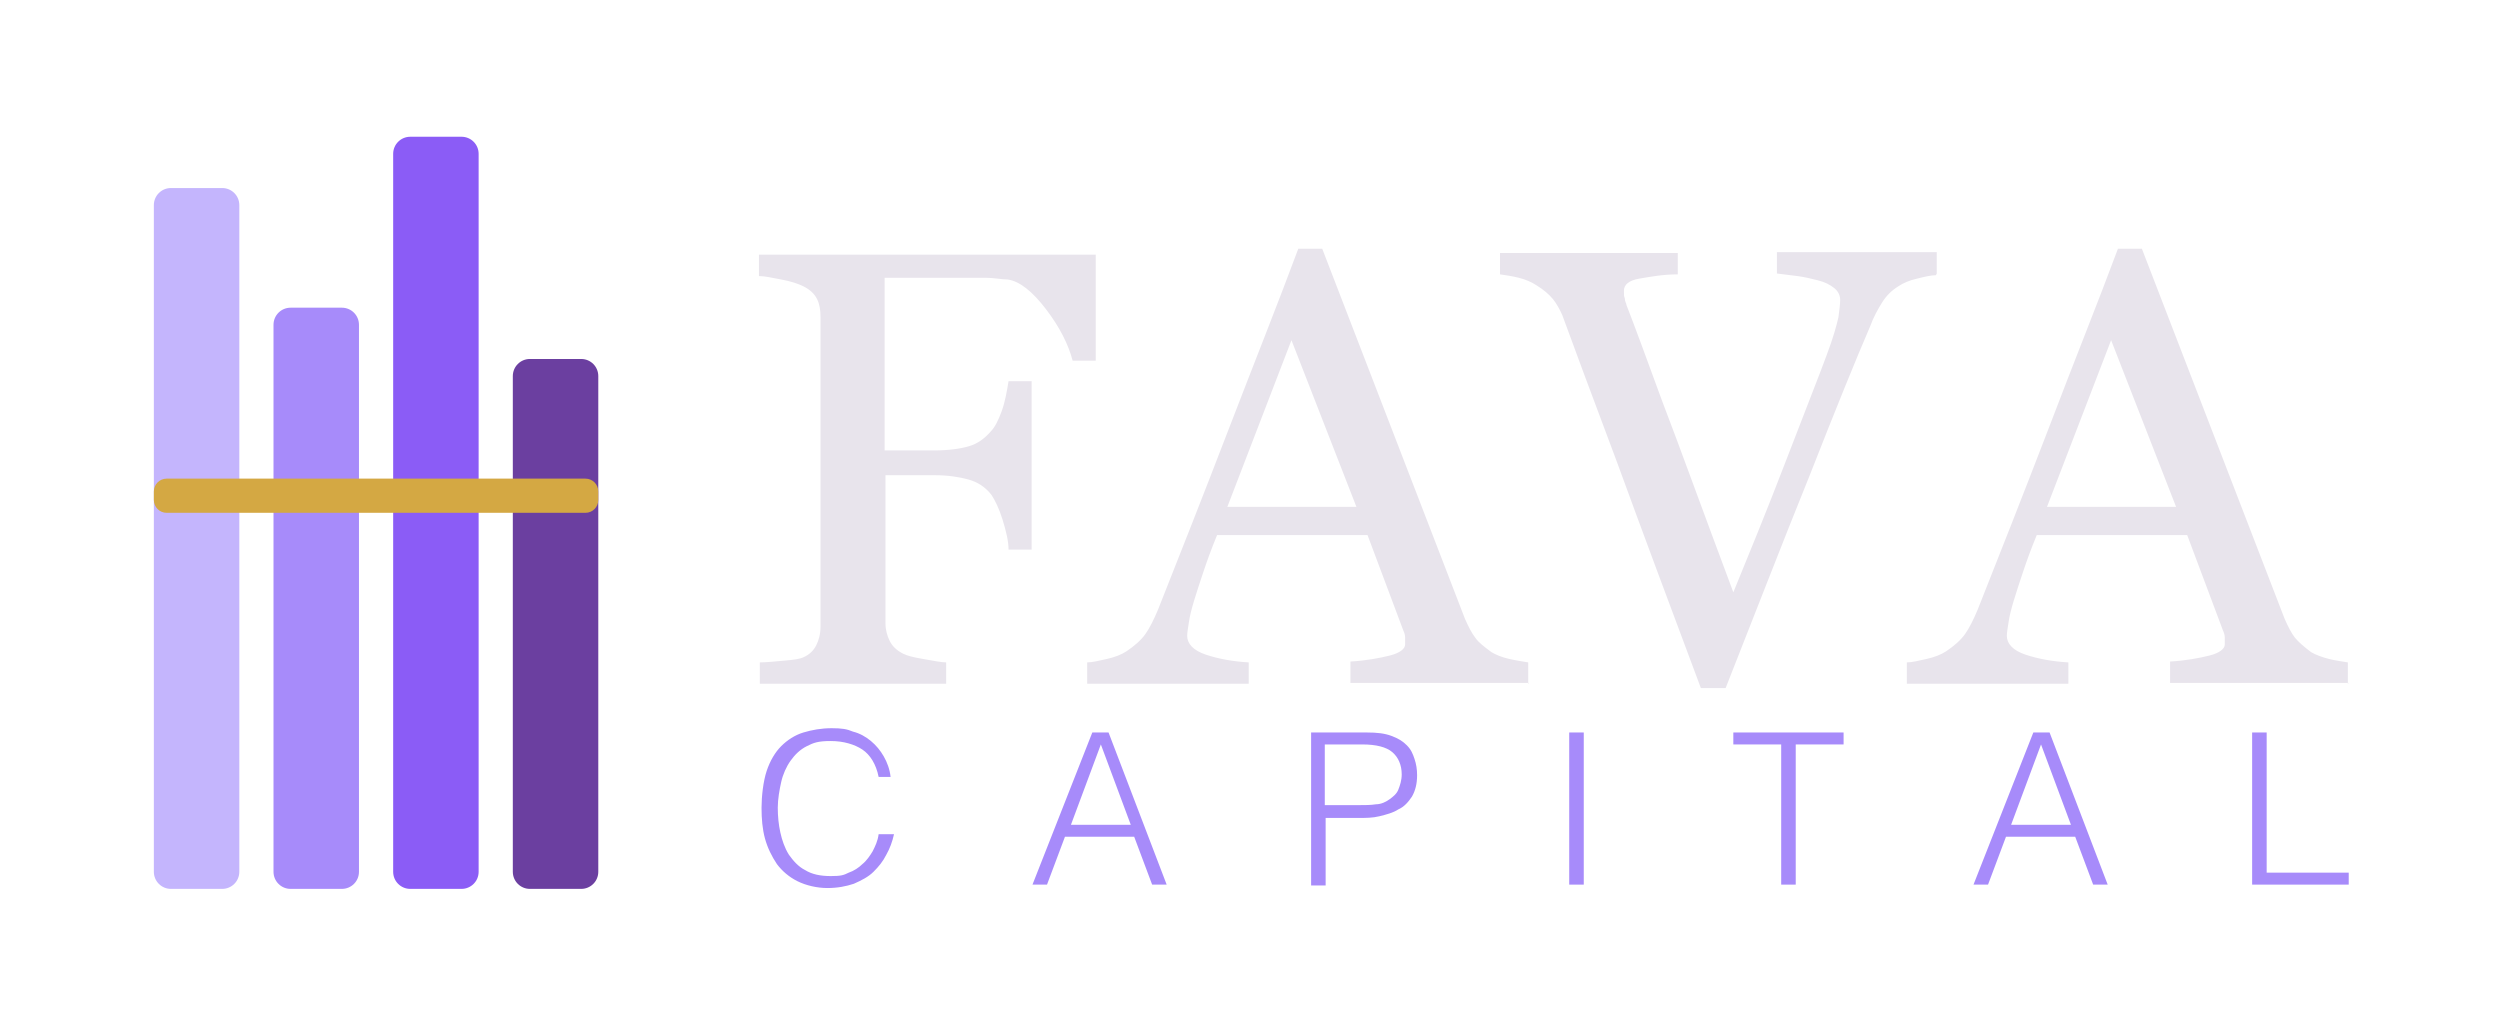
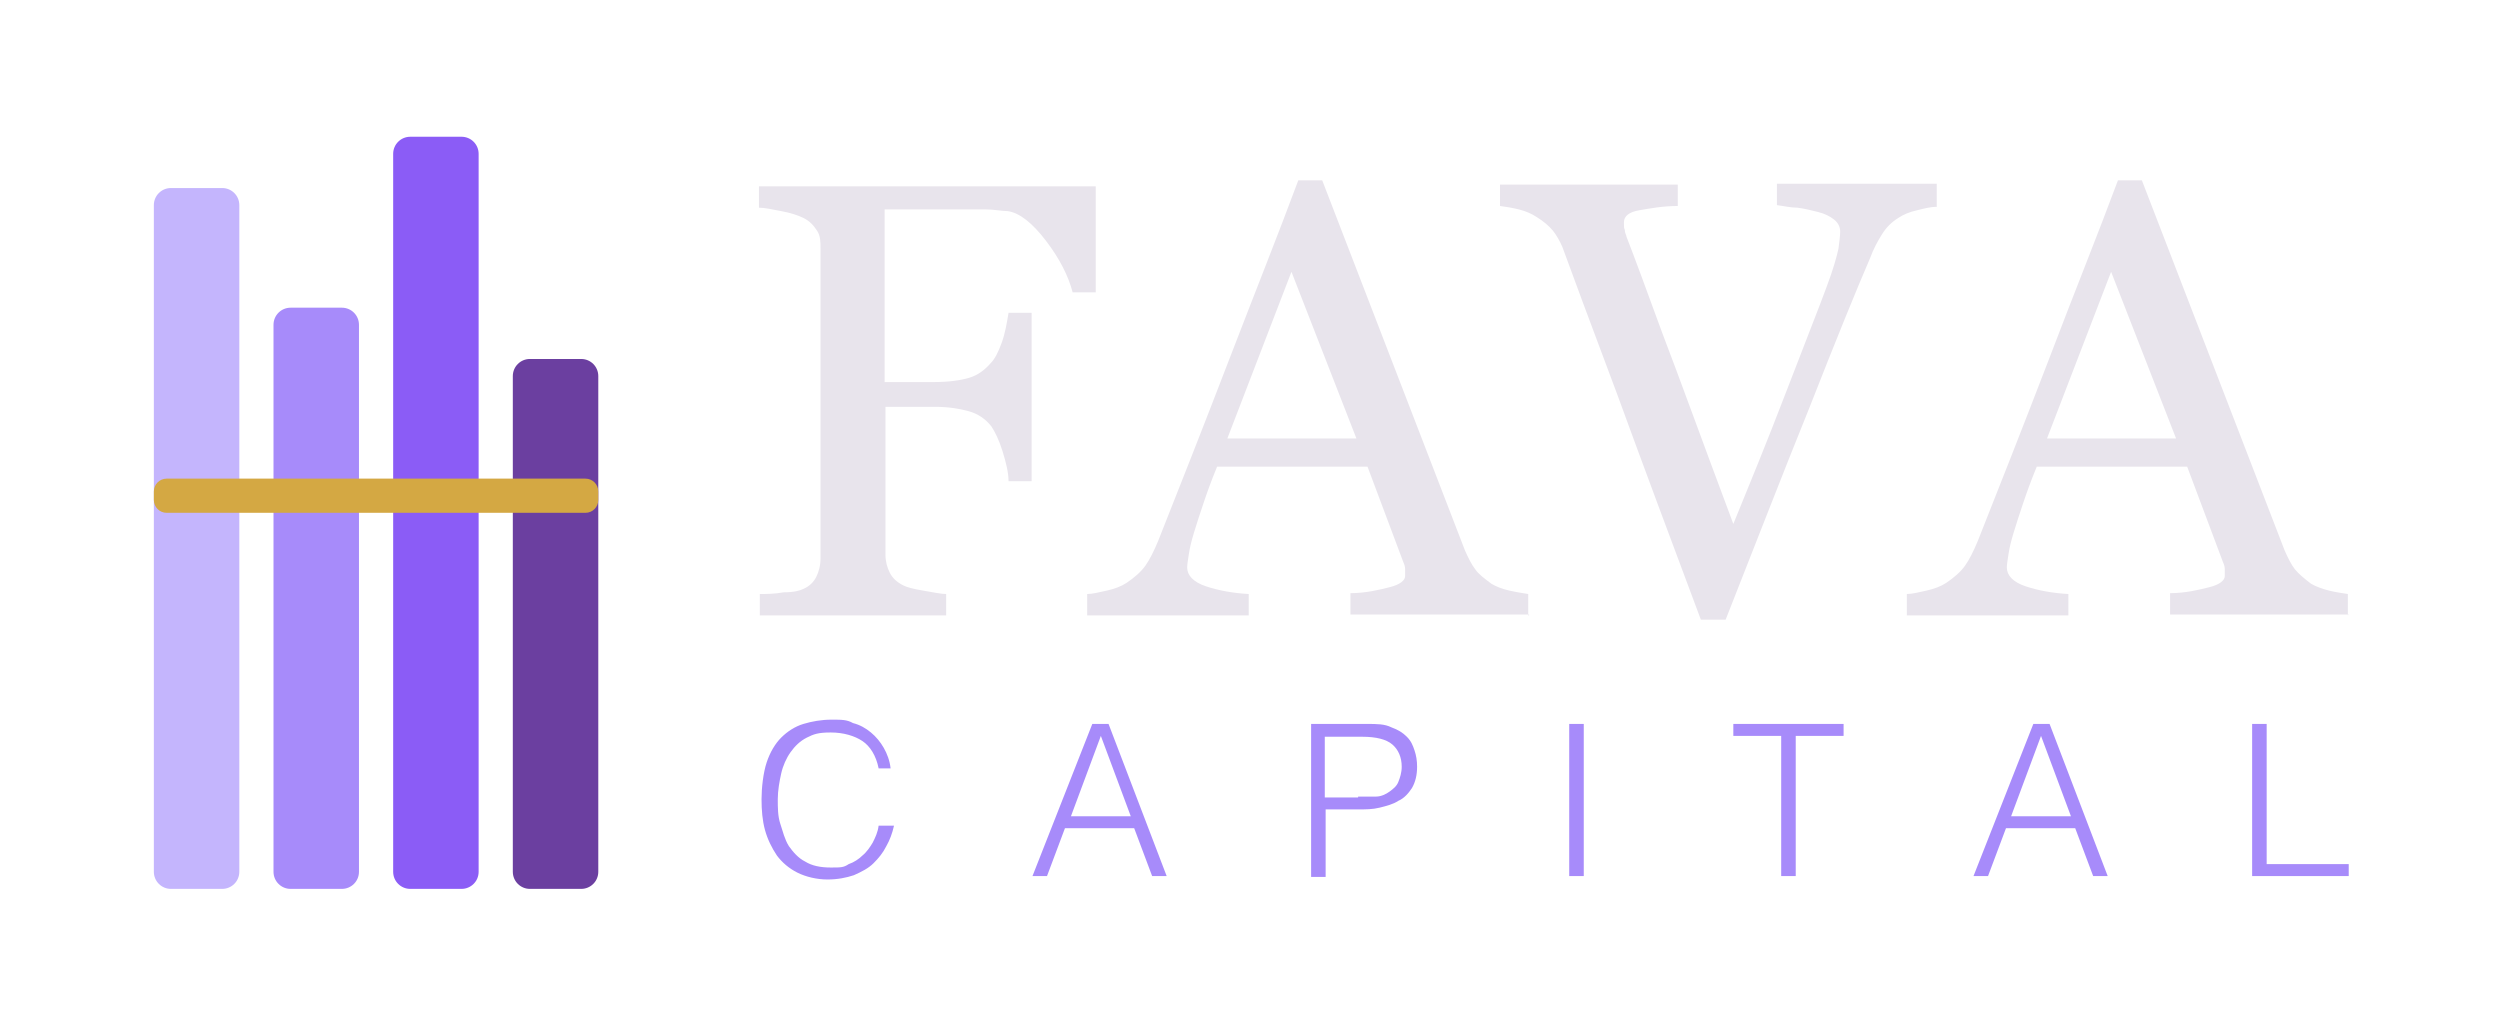
<svg xmlns="http://www.w3.org/2000/svg" version="1.1" viewBox="0 0 292.5 120">
  <defs>
    <style>
      .cls-1 {
        fill: #d4a843;
      }

      .cls-2 {
        fill: #c4b5fd;
      }

      .cls-3 {
        fill: #a78bfa;
      }

      .cls-4 {
        fill: #e8e4ec;
      }

      .cls-5 {
        isolation: isolate;
      }

      .cls-6 {
        fill: #6b3fa0;
      }

      .cls-7 {
        fill: #8b5cf6;
      }
    </style>
  </defs>
  <g>
    <g id="Layer_1">
-       <g>
-         <rect class="cls-2" x="18" y="22" width="10" height="82" rx="2" ry="2" />
-         <rect class="cls-3" x="32" y="36" width="10" height="68" rx="2" ry="2" />
-         <rect class="cls-7" x="46" y="16" width="10" height="88" rx="2" ry="2" />
-         <rect class="cls-6" x="60" y="42" width="10" height="62" rx="2" ry="2" />
-         <rect class="cls-1" x="18" y="56" width="52" height="4" rx="1.5" ry="1.5" />
-       </g>
-       <g class="cls-5">
-         <path class="cls-4" d="M128.2,42.2h-2.7c-.5-1.9-1.5-3.9-3.1-6-1.6-2.1-3.1-3.3-4.5-3.5-.7,0-1.6-.2-2.6-.2-1,0-2.1,0-3.4,0h-8.4v20.2h5.8c1.7,0,3.1-.2,4.1-.5s1.8-.9,2.5-1.7c.5-.5.9-1.3,1.3-2.4.4-1.1.6-2.3.8-3.5h2.7v19.7h-2.7c0-1-.3-2.2-.7-3.5-.4-1.3-.9-2.3-1.3-2.9-.7-.9-1.6-1.5-2.7-1.8s-2.4-.5-3.9-.5h-5.8v17.3c0,.8.2,1.5.5,2.1.3.6.8,1.1,1.6,1.5.4.2,1.1.4,2.3.6,1.2.2,2.1.4,2.7.4v2.5h-21.8v-2.5c.7,0,1.7-.1,2.8-.2,1.2-.1,1.9-.2,2.3-.4.7-.3,1.2-.8,1.5-1.4s.5-1.3.5-2.2v-36.2c0-.8-.1-1.5-.4-2.1-.3-.6-.8-1.1-1.6-1.5-.6-.3-1.5-.6-2.6-.8-1.1-.2-1.9-.4-2.6-.4v-2.5h39.4v12.6Z" />
-         <path class="cls-4" d="M178.9,79.9h-20.9v-2.5c1.8-.1,3.4-.4,4.6-.7s1.8-.8,1.8-1.3,0-.5,0-.8c0-.3-.1-.6-.2-.8l-4.2-11.2h-17.6c-.7,1.7-1.2,3.1-1.6,4.3-.4,1.2-.8,2.4-1.1,3.4-.3,1-.5,1.8-.6,2.5s-.2,1.2-.2,1.6c0,.9.7,1.7,2.2,2.2s3.2.8,5,.9v2.5h-18.9v-2.5c.6,0,1.4-.2,2.3-.4s1.7-.5,2.3-.9c.9-.6,1.7-1.3,2.2-2,.5-.7,1-1.7,1.5-2.9,2.5-6.3,5.3-13.4,8.3-21.2s5.8-14.8,8.1-21h2.8l16.7,43.3c.4.9.8,1.7,1.2,2.2.4.6,1.1,1.1,1.9,1.7.5.3,1.2.6,2.1.8.9.2,1.6.3,2.2.4v2.5ZM158.7,59.3l-7.6-19.5-7.5,19.5h15.1Z" />
-         <path class="cls-4" d="M226.5,32.2c-.6,0-1.4.2-2.2.4-.9.2-1.6.5-2.2.9-.8.5-1.4,1.1-1.9,1.9-.5.8-1,1.7-1.4,2.8-1.6,3.7-4,9.6-7.1,17.5-3.2,7.9-6.4,16.2-9.8,24.8h-2.9c-3.4-9.1-6.7-17.9-9.8-26.4-3.2-8.5-5.3-14.2-6.4-17.2-.3-.7-.7-1.4-1.1-1.9-.5-.6-1.1-1.1-1.9-1.6-.6-.4-1.3-.7-2.1-.9s-1.5-.3-2.2-.4v-2.5h20.8v2.5c-1.8,0-3.3.3-4.5.5s-1.8.7-1.8,1.4,0,.6.1.9c0,.4.2.6.2.8.9,2.3,2.3,6.1,4.2,11.3,2,5.2,4.7,12.7,8.3,22.3,1.8-4.4,3.9-9.5,6.2-15.5s3.9-10,4.7-12.2c.8-2.1,1.2-3.6,1.4-4.5.1-.8.2-1.5.2-2s-.2-1-.7-1.4c-.5-.4-1.1-.7-1.9-.9-.8-.2-1.6-.4-2.4-.5-.8-.1-1.6-.2-2.4-.3v-2.5h18.7v2.5Z" />
-         <path class="cls-4" d="M274.8,79.9h-20.9v-2.5c1.8-.1,3.4-.4,4.6-.7s1.8-.8,1.8-1.3,0-.5,0-.8-.1-.6-.2-.8l-4.2-11.2h-17.6c-.7,1.7-1.2,3.1-1.6,4.3s-.8,2.4-1.1,3.4c-.3,1-.5,1.8-.6,2.5s-.2,1.2-.2,1.6c0,.9.7,1.7,2.2,2.2s3.2.8,5,.9v2.5h-18.9v-2.5c.6,0,1.4-.2,2.3-.4s1.7-.5,2.3-.9c.9-.6,1.7-1.3,2.2-2s1-1.7,1.5-2.9c2.5-6.3,5.3-13.4,8.3-21.2,3-7.9,5.8-14.8,8.1-21h2.8l16.7,43.3c.4.9.8,1.7,1.2,2.2s1.1,1.1,1.9,1.7c.5.3,1.3.6,2.1.8s1.6.3,2.2.4v2.5ZM254.6,59.3l-7.6-19.5-7.5,19.5h15.1Z" />
-       </g>
-       <g class="cls-5">
-         <path class="cls-3" d="M102.8,90.9c-.3-1.5-1-2.6-1.9-3.2-.9-.6-2.2-1-3.7-1s-2,.2-2.8.6c-.8.4-1.4,1-1.9,1.7-.5.7-.9,1.6-1.1,2.5-.2.9-.4,2-.4,3s.1,2,.3,2.9.5,1.8,1,2.6c.5.7,1.1,1.4,1.9,1.8.8.5,1.8.7,3,.7s1.5-.1,2.1-.4c.6-.2,1.2-.6,1.6-1,.5-.4.9-1,1.2-1.5.3-.6.6-1.2.7-2h1.8c-.2.9-.5,1.7-.9,2.4-.4.8-.9,1.4-1.5,2-.6.6-1.4,1-2.3,1.4-.9.3-1.9.5-3.1.5s-2.5-.3-3.5-.8c-1-.5-1.8-1.2-2.4-2-.6-.9-1.1-1.9-1.4-3-.3-1.1-.4-2.3-.4-3.6s.2-3.1.6-4.3c.4-1.2,1-2.2,1.7-2.9s1.6-1.3,2.6-1.6c1-.3,2.1-.5,3.3-.5s1.8.1,2.5.4c.8.2,1.5.6,2.1,1.1s1.1,1.1,1.5,1.8c.4.7.7,1.5.8,2.4h-1.7Z" />
-         <path class="cls-3" d="M120.8,103.5l7-17.8h1.9l6.8,17.8h-1.7l-2.1-5.6h-8.1l-2.1,5.6h-1.7ZM125.3,96.5h7l-3.5-9.4-3.5,9.4Z" />
-         <path class="cls-3" d="M153.4,103.5v-17.8h6.5c1.2,0,2.1.1,2.9.4.8.3,1.3.6,1.8,1.1s.7,1,.9,1.6c.2.6.3,1.2.3,1.9,0,1-.2,1.8-.6,2.5-.4.6-.9,1.2-1.6,1.5-.6.4-1.4.6-2.2.8s-1.6.2-2.5.2h-3.8v7.9h-1.7ZM158.9,94.2c.8,0,1.5,0,2.1-.1.6,0,1.2-.3,1.6-.6.4-.3.8-.6,1-1.1.2-.5.4-1.1.4-1.8,0-1.1-.4-2-1.1-2.6-.7-.6-1.9-.9-3.5-.9h-4.4v7.1h3.9Z" />
-         <path class="cls-3" d="M183.6,103.5v-17.8h1.7v17.8h-1.7Z" />
-         <path class="cls-3" d="M202.7,85.7h13v1.4h-5.6v16.4h-1.7v-16.4h-5.6v-1.4Z" />
-         <path class="cls-3" d="M230.9,103.5l7-17.8h1.9l6.8,17.8h-1.7l-2.1-5.6h-8.1l-2.1,5.6h-1.7ZM235.3,96.5h7l-3.5-9.4-3.5,9.4Z" />
-         <path class="cls-3" d="M263.5,103.5v-17.8h1.7v16.4h9.6v1.4h-11.2Z" />
+       <g id="Layer_1-2" data-name="Layer_1">
+         <g>
+           <rect class="cls-2" x="18" y="22" width="10" height="82" rx="2" ry="2" />
+           <rect class="cls-3" x="32" y="36" width="10" height="68" rx="2" ry="2" />
+           <rect class="cls-7" x="46" y="16" width="10" height="88" rx="2" ry="2" />
+           <rect class="cls-6" x="60" y="42" width="10" height="62" rx="2" ry="2" />
+           <rect class="cls-1" x="18" y="56" width="52" height="4" rx="1.5" ry="1.5" />
+         </g>
+         <g class="cls-5">
+           <path class="cls-4" d="M128.2,34.2h-2.7c-.5-1.9-1.5-3.9-3.1-6s-3.1-3.3-4.5-3.5c-.7,0-1.6-.2-2.6-.2h-11.8v20.2h5.8c1.7,0,3.1-.2,4.1-.5s1.8-.9,2.5-1.7c.5-.5.9-1.3,1.3-2.4.4-1.1.6-2.3.8-3.5h2.7v19.7h-2.7c0-1-.3-2.2-.7-3.5-.4-1.3-.9-2.3-1.3-2.9-.7-.9-1.6-1.5-2.7-1.8s-2.4-.5-3.9-.5h-5.8v17.3c0,.8.2,1.5.5,2.1s.8,1.1,1.6,1.5c.4.2,1.1.4,2.3.6,1.2.2,2.1.4,2.7.4v2.5h-21.8v-2.5c.7,0,1.7,0,2.8-.2,1.2,0,1.9-.2,2.3-.4.7-.3,1.2-.8,1.5-1.4s.5-1.3.5-2.2V29.1c0-.8,0-1.5-.4-2.1s-.8-1.1-1.6-1.5c-.6-.3-1.5-.6-2.6-.8s-1.9-.4-2.6-.4v-2.5h39.4v12.6-.2Z" />
+           <path class="cls-4" d="M178.9,71.9h-20.9v-2.5c1.8,0,3.4-.4,4.6-.7s1.8-.8,1.8-1.3v-.8c0-.3-.1-.6-.2-.8l-4.2-11.2h-17.6c-.7,1.7-1.2,3.1-1.6,4.3-.4,1.2-.8,2.4-1.1,3.4s-.5,1.8-.6,2.5-.2,1.2-.2,1.6c0,.9.7,1.7,2.2,2.2s3.2.8,5,.9v2.5h-18.9v-2.5c.6,0,1.4-.2,2.3-.4s1.7-.5,2.3-.9c.9-.6,1.7-1.3,2.2-2s1-1.7,1.5-2.9c2.5-6.3,5.3-13.4,8.3-21.2s5.8-14.8,8.1-21h2.8l16.7,43.3c.4.9.8,1.7,1.2,2.2.4.6,1.1,1.1,1.9,1.7.5.3,1.2.6,2.1.8.9.2,1.6.3,2.2.4v2.5h.1ZM158.7,51.3l-7.6-19.5-7.5,19.5h15.1Z" />
+           <path class="cls-4" d="M226.5,24.2c-.6,0-1.4.2-2.2.4-.9.2-1.6.5-2.2.9-.8.5-1.4,1.1-1.9,1.9-.5.8-1,1.7-1.4,2.8-1.6,3.7-4,9.6-7.1,17.5-3.2,7.9-6.4,16.2-9.8,24.8h-2.9c-3.4-9.1-6.7-17.9-9.8-26.4-3.2-8.5-5.3-14.2-6.4-17.2-.3-.7-.7-1.4-1.1-1.9-.5-.6-1.1-1.1-1.9-1.6-.6-.4-1.3-.7-2.1-.9s-1.5-.3-2.2-.4v-2.5h20.8v2.5c-1.8,0-3.3.3-4.5.5s-1.8.7-1.8,1.4,0,.6.1.9c0,.4.2.6.2.8.9,2.3,2.3,6.1,4.2,11.3,2,5.2,4.7,12.7,8.3,22.3,1.8-4.4,3.9-9.5,6.2-15.5s3.9-10,4.7-12.2c.8-2.1,1.2-3.6,1.4-4.5.1-.8.2-1.5.2-2s-.2-1-.7-1.4-1.1-.7-1.9-.9c-.8-.2-1.6-.4-2.4-.5-.8,0-1.6-.2-2.4-.3v-2.5h18.7v2.7Z" />
+           <path class="cls-4" d="M274.8,71.9h-20.9v-2.5c1.8,0,3.4-.4,4.6-.7s1.8-.8,1.8-1.3v-.8c0-.3-.1-.6-.2-.8l-4.2-11.2h-17.6c-.7,1.7-1.2,3.1-1.6,4.3s-.8,2.4-1.1,3.4-.5,1.8-.6,2.5-.2,1.2-.2,1.6c0,.9.7,1.7,2.2,2.2s3.2.8,5,.9v2.5h-18.9v-2.5c.6,0,1.4-.2,2.3-.4s1.7-.5,2.3-.9c.9-.6,1.7-1.3,2.2-2s1-1.7,1.5-2.9c2.5-6.3,5.3-13.4,8.3-21.2,3-7.9,5.8-14.8,8.1-21h2.8l16.7,43.3c.4.9.8,1.7,1.2,2.2s1.1,1.1,1.9,1.7c.5.3,1.3.6,2.1.8s1.6.3,2.2.4v2.5h0ZM254.6,51.3l-7.6-19.5-7.5,19.5h15.1Z" />
+         </g>
+         <g class="cls-5">
+           <path class="cls-3" d="M102.8,89.9c-.3-1.5-1-2.6-1.9-3.2s-2.2-1-3.7-1-2,.2-2.8.6-1.4,1-1.9,1.7-.9,1.6-1.1,2.5-.4,2-.4,3,0,2,.3,2.9.5,1.8,1,2.6c.5.7,1.1,1.4,1.9,1.8.8.5,1.8.7,3,.7s1.5,0,2.1-.4c.6-.2,1.2-.6,1.6-1,.5-.4.9-1,1.2-1.5.3-.6.6-1.2.7-2h1.8c-.2.9-.5,1.7-.9,2.4-.4.8-.9,1.4-1.5,2s-1.4,1-2.3,1.4c-.9.3-1.9.5-3.1.5s-2.5-.3-3.5-.8-1.8-1.2-2.4-2c-.6-.9-1.1-1.9-1.4-3s-.4-2.3-.4-3.6.2-3.1.6-4.3c.4-1.2,1-2.2,1.7-2.9s1.6-1.3,2.6-1.6c1-.3,2.1-.5,3.3-.5s1.8,0,2.5.4c.8.2,1.5.6,2.1,1.1s1.1,1.1,1.5,1.8c.4.7.7,1.5.8,2.4h-1.7.3Z" />
+           <path class="cls-3" d="M120.8,102.5l7-17.8h1.9l6.8,17.8h-1.7l-2.1-5.6h-8.1l-2.1,5.6h-1.7ZM125.3,95.5h7l-3.5-9.4-3.5,9.4Z" />
+           <path class="cls-3" d="M153.4,102.5v-17.8h6.5c1.2,0,2.1,0,2.9.4.8.3,1.3.6,1.8,1.1s.7,1,.9,1.6.3,1.2.3,1.9c0,1-.2,1.8-.6,2.5-.4.6-.9,1.2-1.6,1.5-.6.4-1.4.6-2.2.8s-1.6.2-2.5.2h-3.8v7.9h-1.7,0ZM158.9,93.2c.8,0,1.5,0,2.1,0,.6,0,1.2-.3,1.6-.6.4-.3.8-.6,1-1.1s.4-1.1.4-1.8c0-1.1-.4-2-1.1-2.6-.7-.6-1.9-.9-3.5-.9h-4.4v7.1h3.9Z" />
+           <path class="cls-3" d="M183.6,102.5v-17.8h1.7v17.8h-1.7Z" />
+           <path class="cls-3" d="M202.7,84.7h13v1.4h-5.6v16.4h-1.7v-16.4h-5.6v-1.4h0Z" />
+           <path class="cls-3" d="M230.9,102.5l7-17.8h1.9l6.8,17.8h-1.7l-2.1-5.6h-8.1l-2.1,5.6h-1.7,0ZM235.3,95.5h7l-3.5-9.4-3.5,9.4Z" />
+           <path class="cls-3" d="M263.5,102.5v-17.8h1.7v16.4h9.6v1.4h-11.3Z" />
+         </g>
      </g>
    </g>
  </g>
</svg>
